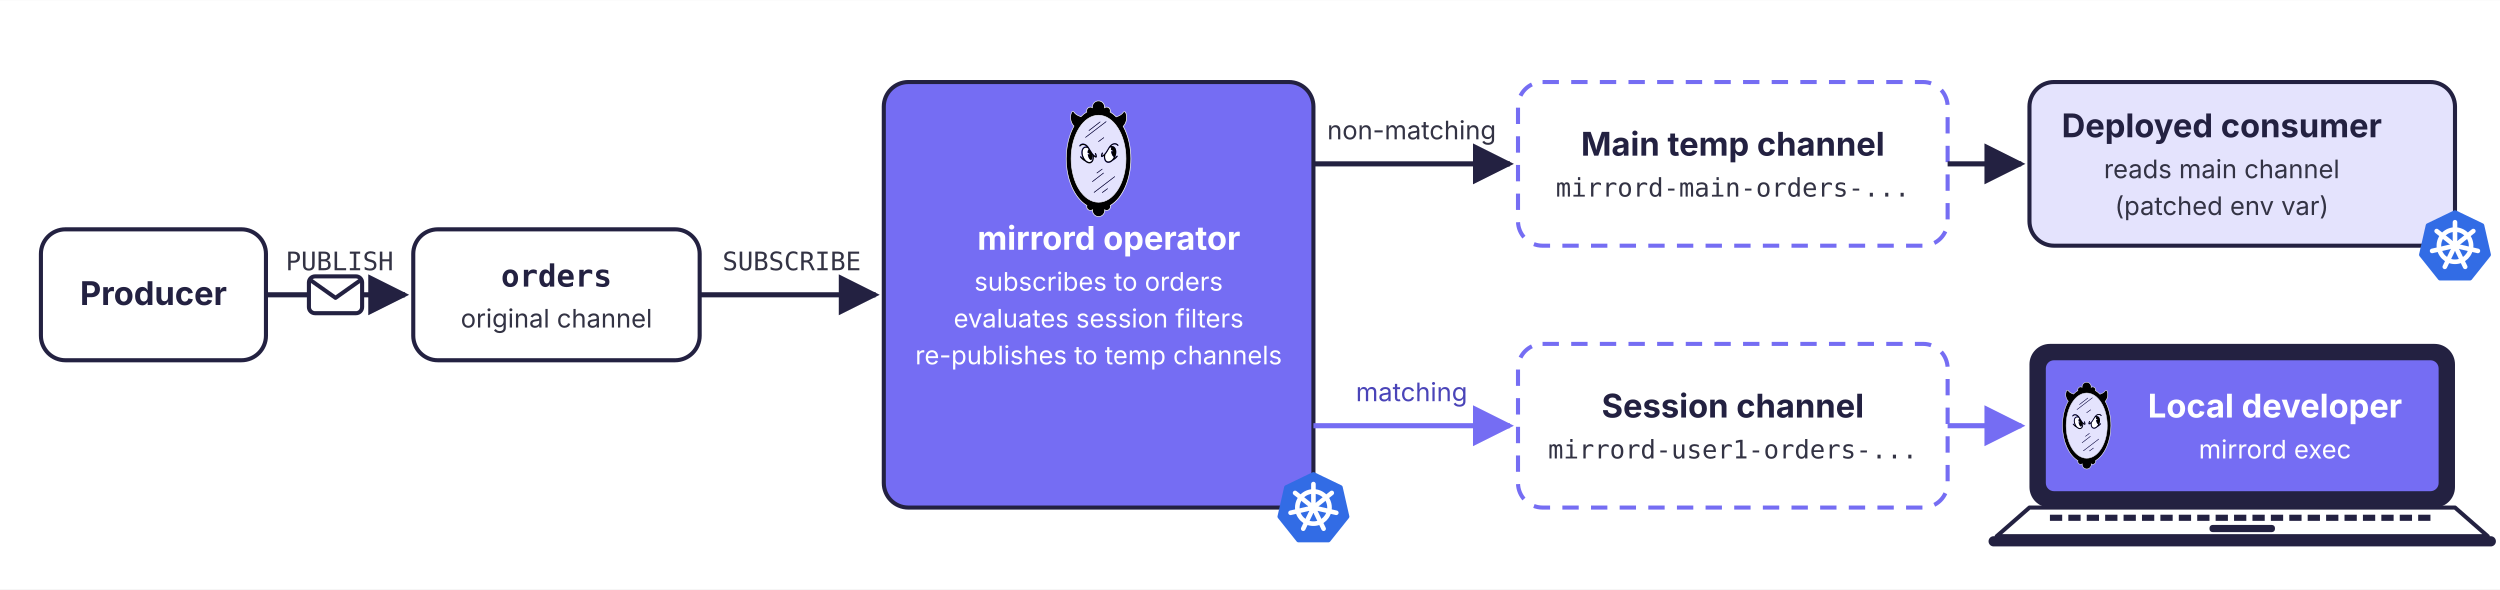
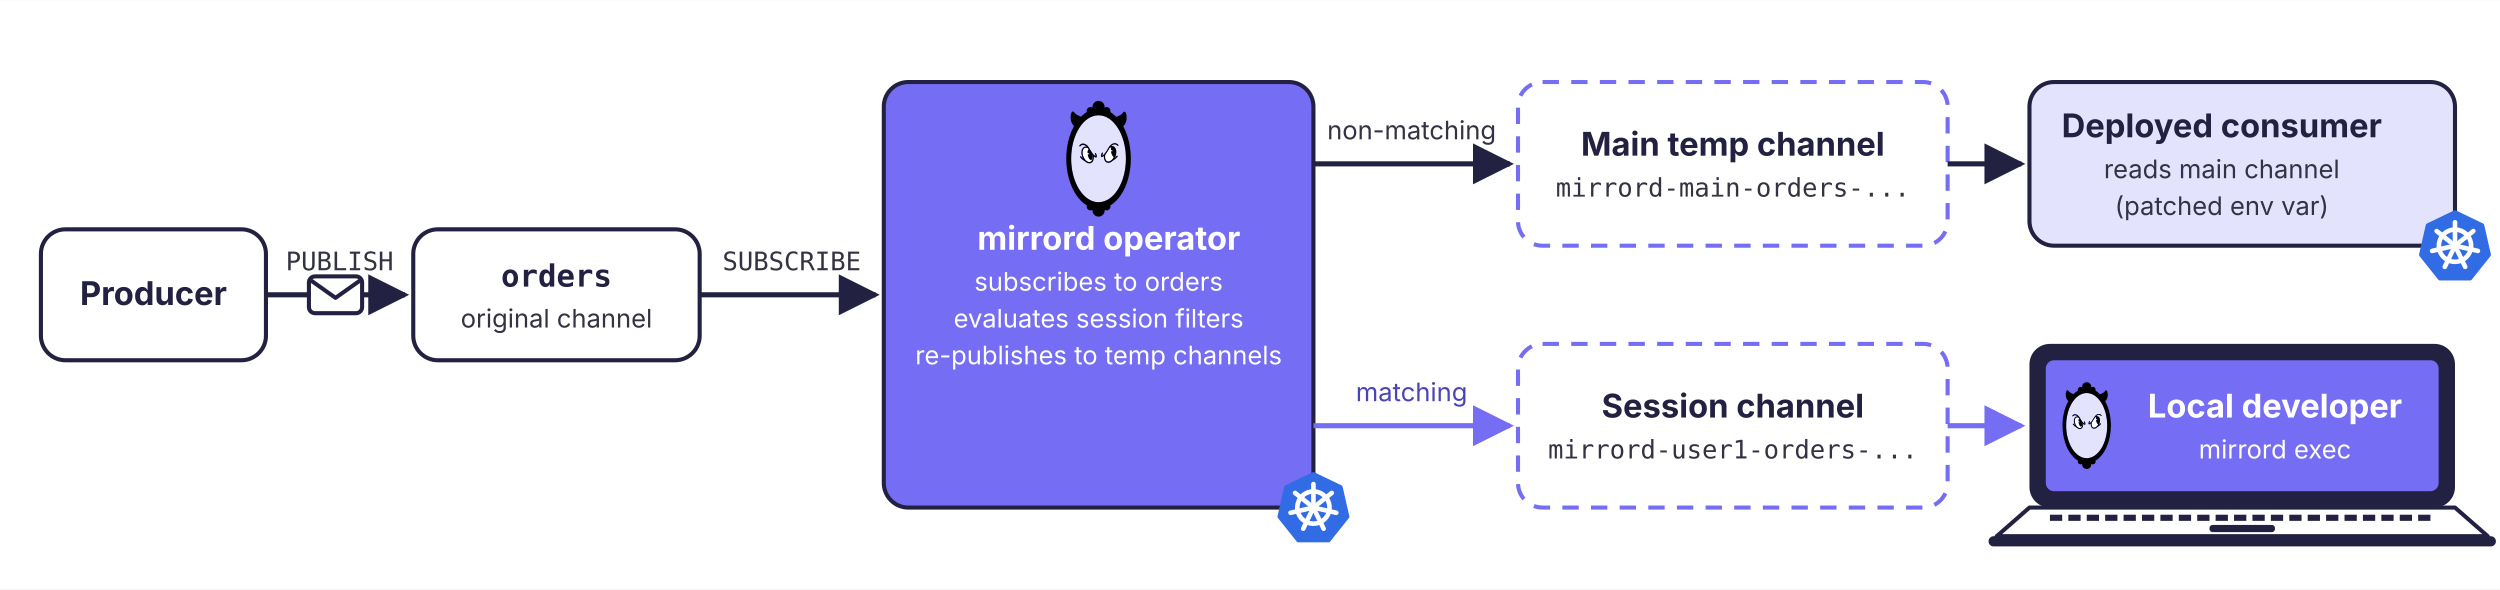
<svg xmlns="http://www.w3.org/2000/svg" viewBox="0 0 1222 288" width="1200" height="283" font-family="Inter, Helvetica, Arial, sans-serif" role="img" aria-labelledby="t d">
  <defs>
    <marker id="arrow" viewBox="0 0 10 10" refX="9" refY="5" markerWidth="8" markerHeight="8" orient="auto-start-reverse">
      <path d="M0 0 L10 5 L0 10 z" fill="#232141" />
    </marker>
    <marker id="arrow-purple" viewBox="0 0 10 10" refX="9" refY="5" markerWidth="8" markerHeight="8" orient="auto-start-reverse">
      <path d="M0 0 L10 5 L0 10 z" fill="#756DF3" />
    </marker>
    <symbol id="k8s" viewBox="0 0 32 32">
      <polygon points="16.00,1.60 27.73,7.25 30.62,19.94 22.51,30.11 9.49,30.11 1.38,19.94 4.27,7.25" fill="#326CE5" stroke="#326CE5" stroke-width="2" stroke-linejoin="round" />
      <g fill="none" stroke="#ffffff" stroke-width="2" stroke-linecap="round">
        <circle cx="16" cy="16" r="7" />
        <line x1="16.00" y1="13.40" x2="16.00" y2="5.80" />
        <line x1="18.03" y1="14.38" x2="23.97" y2="9.64" />
        <line x1="18.53" y1="16.58" x2="25.94" y2="18.27" />
        <line x1="17.13" y1="18.34" x2="20.43" y2="25.19" />
        <line x1="14.87" y1="18.34" x2="11.57" y2="25.19" />
        <line x1="13.47" y1="16.58" x2="6.06" y2="18.27" />
        <line x1="13.97" y1="14.38" x2="8.03" y2="9.64" />
      </g>
      <circle cx="16" cy="16" r="2.4" fill="#ffffff" />
    </symbol>
    <symbol id="mirrord" viewBox="97 61 391 696">
      <path fill="#ffffff" d="M255.6,387c4.1,19.1-0.9,36.1-12,40.5c-8.2,3.2-17.8,0-26.5-8.2c-0.3-0.6-0.9-0.9-1.5-1.2c0,0,0,0-0.3-0.3 c-5.5-5.6-10.5-13.2-14-22c-4.7-11.5-6.1-23.2-4.4-33.5c1.8-9.4,6.1-16.1,12.8-18.8c5.5-2.3,12.5-1.5,19.3,2.6 c1.5,2.3,2.6,4.4,3.8,6.2c-4.1,2.6-6.4,10.3-6.4,20.3l3.2,1.8l11.1,6.5l-12.5,1.5h-0.9c0.3,1.2,0.3,2.3,0.6,3.5 c3.2,17.9,12,31.1,19,29.7c6.4-1.2,9.6-14.4,7.6-30.2C255.3,386.4,255.6,386.7,255.6,387z" />
      <path fill="#ffffff" d="M384,398.4c-3.2,6.8-7.3,12.3-12,17c0,0,0,0-0.3,0c-0.6,0.3-0.9,0.9-1.2,1.2c-8.7,7.9-18.4,11.5-26.5,8.2 c-11.1-4.7-16-21.4-12-40.5c1.5-1.8,3.2-3.8,4.7-5.6c5-6.5,9-13.2,12.8-20l1.2-2.1c1.2-1.8,2-3.8,3.2-5.6c1.2-2.1,2.6-4.4,4.4-7 c3.5-2.1,6.7-3.2,9.9-3.8c-2,4.7-2.3,10.3-2.3,15.3l3.2,1.8l11.1,6.5l-12.5,1.5h-0.9c0.3,1.2,0.3,2.3,0.6,3.8 C370.5,384.6,377.5,397,384,398.4z" />
-       <path fill="#E4E3FD" d="M405,391.7c-1.5-1.2-3.8-0.9-5,0.6c-3.2,4.1-7,7.9-11.1,11.5c1.2-2.3,2.6-5,3.5-7.6 c5.3-12.6,6.7-25.8,4.7-37.3c-2.3-12-8.2-20.6-16.9-24.1c-4.1-1.8-8.8-2.1-13.7-1.2c4.4-4.4,10.2-8.5,17.5-10 c8.2-1.5,16.6,1.5,20.4,7.3c1.2,1.5,3.2,2.1,5,0.9c1.5-1.2,2-3.2,0.9-4.7c-5.5-8.2-16.6-12.3-27.4-10c-11.1,2.1-19.3,9.7-24.2,15.6 c-2,2.3-3.8,5-5.5,7.3c-2,2.9-3.5,5.6-5,8.2c-1.2,2.1-2.3,3.8-3.2,5.6l-1.2,2.1c-3.8,6.5-7.6,13.2-12.3,19.1 c-5.8,7.6-11.7,12.9-18.4,16.7c0.6-5,2-9.7,4.4-14.1c0.9-1.8,0.3-3.8-1.5-4.7c-1.7-0.9-3.8-0.3-4.7,1.5c-2.9,5.6-4.7,11.5-5.3,17.6 c0,0.9-0.3,3.5,1.5,5.6c1.2,1.2,2.3,1.8,4.1,1.8c1.5,0,2.9-0.3,4.4-1.5c2.6-1.5,5.3-3.2,7.9-5.3c-1.7,18.5,5,34.1,17.5,39.3 c2.9,1.2,5.8,1.8,8.8,1.8c8.5,0,17.5-4.4,25.4-12c11.4-6.2,21.6-14.4,29.5-24.7C406.7,395.2,406.4,392.8,405,391.7z M292.1,149.1 c90.1,0,163.6,116.6,163.6,259.6s-73.5,259.6-163.6,259.6c-90.4,0-163.6-116.6-163.6-259.6S201.9,149.1,292.1,149.1z M389.5,517.3 c0.9-0.6,0.9-1.8,0.3-2.3c-0.6-0.9-1.8-0.9-2.3-0.3l-122.5,93.7c-0.9,0.6-0.9,1.8-0.3,2.3c0.3,0.3,0.9,0.6,1.5,0.6 c0.3,0,0.9,0,1.2-0.3L389.5,517.3z M346.9,589c0.9-0.6,0.9-1.8,0.3-2.3c-0.6-0.9-1.8-0.9-2.3-0.3l-31.2,23.2 c-0.9,0.6-0.9,1.8-0.3,2.3c0.3,0.6,0.9,0.9,1.5,0.9c0.3,0,0.6-0.3,0.9-0.3L346.9,589z M338.2,189.1c0.9-0.6,0.9-1.8,0.3-2.3 c-0.6-0.9-1.8-0.9-2.3-0.3l-122.5,93.4c-0.9,0.6-0.9,1.8-0.3,2.3c0.3,0.3,0.9,0.6,1.5,0.6c0.3,0,0.9,0,0.9-0.3L338.2,189.1z M324.4,284.5c0.9-0.6,0.9-1.8,0.3-2.3c-0.6-0.9-1.7-0.9-2.3-0.3l-31.2,22.9c-0.9,0.6-0.9,1.8-0.3,2.3c0.3,0.6,0.9,0.6,1.5,0.6 c0.3,0,0.6,0,0.9-0.3L324.4,284.5z M322.7,495.9c0.9-0.6,0.9-1.8,0.3-2.3c-0.6-0.9-1.8-0.9-2.3-0.3l-66.2,50.8 c-0.9,0.6-0.9,1.8-0.3,2.3c0.3,0.3,0.9,0.6,1.5,0.6c0.3,0,0.6,0,0.9-0.3L322.7,495.9z M314.8,472.4c0.9-0.6,0.9-1.8,0.3-2.3 c-0.6-0.9-1.8-0.9-2.3-0.3L281.6,493c-0.9,0.6-0.9,1.8-0.3,2.3c0.3,0.6,0.9,0.9,1.5,0.9c0.3,0,0.9-0.3,0.9-0.3L314.8,472.4z M302.3,190.5c0.9-0.6,0.9-1.8,0.3-2.3c-0.6-0.9-1.7-0.9-2.3-0.3L234,239c-0.9,0.6-0.9,1.8-0.3,2.3c0.3,0.3,0.9,0.6,1.5,0.6 c0.3,0,0.9,0,1.2-0.3L302.3,190.5z M280.1,399.6c1.8-2.1,1.5-4.7,1.5-5.6c-0.6-6.2-2.3-12.3-5-17.9c-0.9-1.8-2.9-2.3-4.7-1.5 c-1.8,0.9-2.3,2.9-1.5,4.7c2.3,4.4,3.8,9.4,4.4,14.1c-6.4-3.8-12.5-9.4-18.4-16.7c-4.7-6.2-8.8-12.9-12.3-19.1l-1.5-2.3 c-1.2-1.8-2-3.8-3.2-5.6c-1.5-2.3-2.9-5.3-5-8.2c0,0,0,0,0-0.3c-1.5-2.3-3.5-5-5.5-7.3c-5-5.9-13.1-13.2-24.2-15.6 c-10.8-2.1-21.9,2.1-27.4,10c-1.2,1.5-0.6,3.8,0.9,4.7c1.5,1.2,3.8,0.6,4.7-0.9c4.1-5.9,12.5-8.8,20.4-7.3 c7.3,1.5,13.1,5.9,17.5,10c-4.7-0.9-9.3-0.3-13.7,1.2c-8.8,3.5-14.6,12-16.9,24.1c-2,11.5-0.3,24.7,4.7,37.3 c1.2,2.6,2.3,5.3,3.5,7.6c-4.1-3.5-7.9-7.3-11.1-11.5c-1.2-1.5-3.5-1.8-5-0.6c-1.5,1.2-1.8,3.5-0.6,5c8.2,10,18.4,18.5,29.5,24.7 c7.9,7.6,16.9,11.7,25.7,11.7c2.9,0,6.1-0.6,8.8-1.8c12.5-5.3,19-20.6,17.5-39.3c2.6,2.1,5,3.8,7.9,5.3c1.5,0.9,2.9,1.2,4.4,1.2 C277.8,401.4,279.2,400.8,280.1,399.6z" />
+       <path fill="#E4E3FD" d="M405,391.7c-1.5-1.2-3.8-0.9-5,0.6c-3.2,4.1-7,7.9-11.1,11.5c1.2-2.3,2.6-5,3.5-7.6 c5.3-12.6,6.7-25.8,4.7-37.3c-2.3-12-8.2-20.6-16.9-24.1c-4.1-1.8-8.8-2.1-13.7-1.2c4.4-4.4,10.2-8.5,17.5-10 c8.2-1.5,16.6,1.5,20.4,7.3c1.2,1.5,3.2,2.1,5,0.9c1.5-1.2,2-3.2,0.9-4.7c-5.5-8.2-16.6-12.3-27.4-10c-11.1,2.1-19.3,9.7-24.2,15.6 c-2,2.3-3.8,5-5.5,7.3c-2,2.9-3.5,5.6-5,8.2c-1.2,2.1-2.3,3.8-3.2,5.6l-1.2,2.1c-3.8,6.5-7.6,13.2-12.3,19.1 c-5.8,7.6-11.7,12.9-18.4,16.7c0.6-5,2-9.7,4.4-14.1c0.9-1.8,0.3-3.8-1.5-4.7c-1.7-0.9-3.8-0.3-4.7,1.5c-2.9,5.6-4.7,11.5-5.3,17.6 c0,0.9-0.3,3.5,1.5,5.6c1.2,1.2,2.3,1.8,4.1,1.8c1.5,0,2.9-0.3,4.4-1.5c2.6-1.5,5.3-3.2,7.9-5.3c-1.7,18.5,5,34.1,17.5,39.3 c2.9,1.2,5.8,1.8,8.8,1.8c8.5,0,17.5-4.4,25.4-12c11.4-6.2,21.6-14.4,29.5-24.7C406.7,395.2,406.4,392.8,405,391.7z M292.1,149.1 c90.1,0,163.6,116.6,163.6,259.6s-73.5,259.6-163.6,259.6c-90.4,0-163.6-116.6-163.6-259.6S201.9,149.1,292.1,149.1z M280.1,399.6c1.8-2.1,1.5-4.7,1.5-5.6c-0.6-6.2-2.3-12.3-5-17.9c-0.9-1.8-2.9-2.3-4.7-1.5 c-1.8,0.9-2.3,2.9-1.5,4.7c2.3,4.4,3.8,9.4,4.4,14.1c-6.4-3.8-12.5-9.4-18.4-16.7c-4.7-6.2-8.8-12.9-12.3-19.1l-1.5-2.3 c-1.2-1.8-2-3.8-3.2-5.6c-1.5-2.3-2.9-5.3-5-8.2c0,0,0,0,0-0.3c-1.5-2.3-3.5-5-5.5-7.3c-5-5.9-13.1-13.2-24.2-15.6 c-10.8-2.1-21.9,2.1-27.4,10c-1.2,1.5-0.6,3.8,0.9,4.7c1.5,1.2,3.8,0.6,4.7-0.9c4.1-5.9,12.5-8.8,20.4-7.3 c7.3,1.5,13.1,5.9,17.5,10c-4.7-0.9-9.3-0.3-13.7,1.2c-8.8,3.5-14.6,12-16.9,24.1c-2,11.5-0.3,24.7,4.7,37.3 c1.2,2.6,2.3,5.3,3.5,7.6c-4.1-3.5-7.9-7.3-11.1-11.5c-1.2-1.5-3.5-1.8-5-0.6c-1.5,1.2-1.8,3.5-0.6,5c8.2,10,18.4,18.5,29.5,24.7 c7.9,7.6,16.9,11.7,25.7,11.7c2.9,0,6.1-0.6,8.8-1.8c12.5-5.3,19-20.6,17.5-39.3c2.6,2.1,5,3.8,7.9,5.3c1.5,0.9,2.9,1.2,4.4,1.2 C277.8,401.4,279.2,400.8,280.1,399.6z" />
      <path d="M439.4,215.2c29.5,54,45.5,122.4,45.5,193.8c0,123.6-49,234.9-122.8,279.2c0.6,2.1,1.2,4.4,1.2,6.8 c0,12.3-10.2,22.6-22.5,22.6c-4.4,0-8.8-1.2-12.3-3.5c0.3,1.2,0.3,2.6,0.3,3.8c0,20.3-16.3,36.7-36.5,36.7s-36.5-16.4-36.5-36.7 c0-1.2,0-2.6,0.3-3.8c-3.5,2.3-7.9,3.5-12.3,3.5c-12.3,0-22.5-10-22.5-22.6c0-2.3,0.3-4.7,1.2-6.8C148.6,643.6,99.3,532.3,99.3,409 c0-71.9,16.3-140.9,46.4-195.3c-1.5-0.9-2.3-2.1-3.5-3.2c-9.9-11.2-15.5-26.4-16.9-42.6c-0.6-11.5,0.9-23.2,5-33.8 c0.6-1.8,2.6-6.8,7.6-7.3c5.3-0.6,8.5,3.8,11.4,7.9c1.2,1.5,2.3,2.9,2.9,3.8c5.5,5.3,12.5,9.7,21.6,13.8c4.4,2.1,9,3.8,13.4,5.3 c11.1-11.2,22.8-20.6,35-27.9c-0.6-2.3-1.2-4.4-1.2-6.8c0-12.3,10.2-22.6,22.5-22.6c4.4,0,8.8,1.2,12.3,3.5c0-1.2-0.3-2.6-0.3-3.8 c0-20.3,16.3-36.7,36.5-36.7c20.1,0,36.5,16.4,36.5,36.7c0,1.2,0,2.6-0.3,3.8c3.5-2.3,7.9-3.5,12.3-3.5c12.5,0,22.5,10.3,22.5,22.6 c0,2.3-0.3,4.7-1.2,6.8c12.5,7.6,24.8,17.3,36.2,29.1c4.7-1.5,9-3.2,13.7-5.3c9-4.1,16-8.5,21.6-13.8c0.9-0.9,2-2.3,2.9-3.8 c2.9-4.1,6.1-8.5,11.4-7.9c5,0.6,7,5.6,7.6,7.3c4.1,10.6,5.5,22.3,4.7,33.8c-1.2,15.9-7,31.4-16.9,42.6 C442.3,212.6,441.1,214,439.4,215.2z M455.7,409c0-143.3-73.5-259.6-163.6-259.6c-90.4,0-163.6,116.6-163.6,259.6 c0,143,73.5,259.6,163.6,259.6C382.5,668.6,455.7,552,455.7,409z" />
-       <path fill="#ffffff" d="M292.4,756.6c-21.2,0-38.5-17.4-38.5-38.7c0-0.1,0-0.2,0-0.3c-3,1.3-6.5,2-10,2c-13.5,0-24.5-11-24.5-24.6 c0-2.2,0.2-4.2,0.7-5.9c-36.1-22.2-66.8-60.3-88.9-110.2C109,528.5,97.3,469.7,97.3,409c0-71.5,16.3-140.6,45.8-194.7 c-0.6-0.5-1.1-1-1.5-1.5c-0.3-0.3-0.5-0.6-0.8-0.8l-0.1-0.1c-9.7-10.9-15.9-26.4-17.4-43.7c-0.6-12.5,1.1-24.4,5.1-34.7 c0.8-2.3,3.2-7.9,9.2-8.6c6.5-0.7,10.4,4.7,13.2,8.7c1.1,1.4,2.2,2.8,2.9,3.7c5.3,5,11.9,9.2,20.9,13.3c3.5,1.7,7.6,3.3,12.1,4.8 c10.7-10.7,21.9-19.6,33.2-26.5c-0.5-1.9-0.9-3.7-0.9-5.8c0-13.3,11.2-24.6,24.5-24.6c3.5,0,6.9,0.7,10,2c0-0.1,0-0.2,0-0.3 c0-21.3,17.3-38.7,38.5-38.7c21.2,0,38.5,17.4,38.5,38.7c0,0.1,0,0.2,0,0.3c3-1.3,6.5-2,10-2c13.5,0,24.5,11,24.5,24.6 c0,2.2-0.2,4.2-0.7,5.9c12.2,7.6,23.8,16.9,34.3,27.6c3.7-1.2,7.6-2.7,12.3-4.8c9-4.1,15.7-8.4,21-13.4c0.7-0.7,1.8-2,2.6-3.4 l0.1-0.1c2.8-4,6.7-9.5,13.2-8.8c6,0.7,8.5,6.3,9.3,8.7c4,10.4,5.7,22.4,4.8,34.5c-1.2,16.6-7.5,32.4-17.2,43.5c-0.4,1-1.3,2-2.4,3 c29,53.9,44.9,122.4,44.9,193.3c0,60.9-11.7,119.7-33.9,170.2c-22,49.9-52.6,87.9-88.6,110c0.5,1.9,0.8,3.8,0.8,5.8 c0,13.3-11.2,24.6-24.5,24.6c-3.5,0-6.9-0.7-10-2c0,0.1,0,0.2,0,0.3C330.8,739.2,313.6,756.6,292.4,756.6z M259.4,709.5l-1.2,5 c-0.2,0.9-0.2,2.3-0.2,3.3c0,19.1,15.5,34.7,34.5,34.7s34.5-15.6,34.5-34.7c0-1.1,0-2.4-0.2-3.3l-1.2-5l4.3,2.9 c3.1,2.1,7,3.2,11.1,3.2c11.1,0,20.5-9.4,20.5-20.6c0-2.1-0.5-4.2-1.1-6.2l-0.4-1.5l1.3-0.8c72.9-43.8,121.8-155.3,121.8-277.5 c0-70.8-16.1-139.3-45.3-192.8l-0.9-1.6l1.5-1c1.6-1.1,2.3-2.2,2.4-2.5l0.1-0.4l0.3-0.3c9.3-10.4,15.2-25.5,16.4-41.4 c0.9-11.6-0.7-22.9-4.5-32.9c-0.6-1.7-2.3-5.6-6-6.1c-3.8-0.4-6.3,2.6-9.5,7c-0.9,1.5-2.1,3-3.2,4.1c-5.7,5.4-12.7,9.9-22.2,14.2 c-5.4,2.4-9.7,4-13.9,5.4l-1.2,0.4l-0.9-0.9c-10.9-11.3-23-21-35.8-28.8l-1.5-0.9l0.7-1.6c0.7-1.6,1-3.5,1-6 c0-11.4-9.2-20.6-20.5-20.6c-4.1,0-8.1,1.1-11.1,3.2l-4.3,2.9l1.2-5c0.2-0.9,0.2-2.3,0.2-3.3c0-19.1-15.5-34.7-34.5-34.7 c-19,0-34.5,15.6-34.5,34.7c0,0.5,0.1,1.1,0.1,1.7c0.1,0.7,0.2,1.4,0.2,2.1v3.8l-3.1-2.1c-3.1-2.1-7-3.2-11.1-3.2 c-11.1,0-20.5,9.4-20.5,20.6c0,1.9,0.4,3.6,0.9,5.6l0.5,2.1l-1.3,0.8c-11.8,7.1-23.5,16.4-34.6,27.6l-0.9,0.9l-1.2-0.4 c-5.1-1.7-9.7-3.5-13.6-5.4c-9.5-4.3-16.5-8.8-22.1-14.2l-0.2-0.2l-0.1-0.2c-0.5-0.8-1.7-2.2-2.8-3.6l-0.1-0.1 c-3.1-4.4-5.7-7.5-9.5-7.1c-3.7,0.4-5.4,4.3-5.9,6c-3.8,9.8-5.5,21.2-4.9,33c1.5,16.4,7.3,31.1,16.4,41.3c0.3,0.3,0.6,0.6,0.9,0.9 c0.7,0.8,1.4,1.5,2.2,2l1.6,1l-0.9,1.7c-29.7,53.8-46.1,122.8-46.1,194.3c0,121.9,49.2,233.4,122.4,277.5l1.5,0.9l-0.7,1.6 c-0.7,1.6-1,3.5-1,6c0,11.4,9.2,20.6,20.5,20.6c4.1,0,8.1-1.1,11.1-3.2L259.4,709.5z M292.1,670.6c-91.3,0-165.6-117.3-165.6-261.6 s74.3-261.6,165.6-261.6c91.3,0,165.6,117.3,165.6,261.6S383.4,670.6,292.1,670.6z M292.1,151.4c-89.1,0-161.6,115.5-161.6,257.6 c0,68.8,16.9,133.5,47.7,182.3c30.6,48.5,71,75.2,113.9,75.2c89.1,0,161.6-115.5,161.6-257.6C453.7,267,381.2,151.4,292.1,151.4z" />
-       <path d="M344.9,586.3c0.9-0.6,1.7-0.3,2.3,0.3c0.6,0.9,0.3,1.8-0.3,2.3l-31.2,23.2c-0.3,0.3-0.6,0.3-0.9,0.3 c-0.6,0-1.2-0.3-1.5-0.9c-0.6-0.9-0.3-1.8,0.3-2.3L344.9,586.3z" />
      <path d="M372,415.5c4.4-4.4,8.5-10.3,12-17c-6.4-1.8-13.4-13.8-16.3-29.7c-0.3-1.2-0.6-2.3-0.6-3.8h0.9l12.5-1.5l-11.1-6.5 l-3.2-1.8c0-5,0.3-10.6,2.3-15.3c-3.2,0.6-6.7,1.8-9.9,3.8c-1.8,2.3-3.2,5-4.4,7c-1.2,2.1-2.3,3.8-3.2,5.6l-1.2,2.1 c-3.8,6.5-7.9,13.5-12.8,20c-1.5,2.1-3.2,3.8-4.7,5.6c-4.1,19.1,0.9,35.8,12,40.5c8.2,3.2,17.8-0.3,26.5-8.2 C370.8,416.3,371.4,415.8,372,415.5z M410.5,326.8c1.2,1.5,0.9,3.8-0.9,4.7c-1.5,1.2-3.8,0.9-5-0.9c-4.1-5.9-12.5-8.8-20.4-7.3 c-7.3,1.5-13.1,5.9-17.5,10c4.7-0.9,9.3-0.3,13.7,1.2c8.8,3.5,14.9,12,16.9,24.1c2,11.5,0.3,24.7-4.7,37.3 c-1.2,2.6-2.3,5.3-3.5,7.6c4.1-3.5,7.9-7.3,11.1-11.5c1.2-1.5,3.5-1.8,5-0.6c1.5,1.2,1.7,3.5,0.6,5c-8.2,10.3-18.4,18.5-29.5,24.7 c-7.9,7.6-16.9,12-25.4,12c-3.2,0-6.1-0.6-8.8-1.8c-12.5-5.3-19-20.6-17.5-39.3c-2.6,2.1-5.3,3.8-7.9,5.3c-1.5,0.9-3.2,1.5-4.4,1.5 c-1.5,0-2.9-0.6-4.1-1.8c-1.7-2.1-1.5-4.7-1.5-5.6c0.6-6.2,2.3-12,5.3-17.6c0.9-1.8,2.9-2.3,4.7-1.5c1.8,0.9,2.3,2.9,1.5,4.7 c-2.3,4.4-3.8,9.4-4.4,14.1c6.4-3.8,12.5-9.4,18.4-16.7c4.7-6.2,8.8-12.6,12.3-19.1l1.2-2.1c1.2-2.1,2.3-3.8,3.2-5.6 c1.5-2.3,2.9-5.3,5-8.2c1.8-2.3,3.5-5,5.5-7.3c5-5.9,13.4-13.2,24.2-15.6C393.9,314.5,405,318.6,410.5,326.8z" />
-       <path d="M324.4,284.5l-31.5,23.2c-0.3,0.3-0.6,0.3-0.9,0.3c-0.6,0-1.2-0.3-1.5-0.6c-0.6-0.9-0.3-1.8,0.3-2.3l31.2-23.2 c0.9-0.6,1.7-0.3,2.3,0.3C325.6,282.7,325.3,283.9,324.4,284.5z" />
-       <path d="M312.8,469.5c0.9-0.6,1.8-0.3,2.3,0.3c0.6,0.9,0.3,1.8-0.3,2.3l-31.2,23.2c-0.3,0.3-0.6,0.3-0.9,0.3 c-0.6,0-1.2-0.3-1.5-0.9c-0.6-0.9-0.3-1.8,0.3-2.3L312.8,469.5z" />
-       <path d="M387.5,514.7c0.9-0.6,1.8-0.3,2.3,0.3c0.6,0.9,0.3,1.8-0.3,2.3L267,611c-0.3,0.3-0.6,0.3-1.2,0.3c-0.6,0-1.2-0.3-1.5-0.6 c-0.6-0.9-0.6-1.8,0.3-2.3L387.5,514.7z" />
-       <path d="M320.7,493c0.9-0.6,1.8-0.3,2.3,0.3c0.6,0.9,0.6,1.8-0.3,2.3l-66.2,51.1c-0.3,0.3-0.6,0.3-0.9,0.3c-0.6,0-1.2-0.3-1.5-0.6 c-0.6-0.9-0.6-1.8,0.3-2.3L320.7,493z" />
-       <path d="M300.2,187.9c0.9-0.6,1.7-0.3,2.3,0.3c0.6,0.9,0.6,1.8-0.3,2.3l-65.9,51.1c-0.3,0.3-0.6,0.3-1.2,0.3 c-0.6,0-0.9-0.3-1.5-0.6c-0.6-0.9-0.3-1.8,0.3-2.3L300.2,187.9z" />
-       <path d="M213.6,279.8l122.5-93.7c0.6-0.6,1.8-0.3,2.3,0.3c0.6,0.9,0.3,1.8-0.3,2.3l-122.5,93.7c-0.3,0.3-0.6,0.3-0.9,0.3 c-0.6,0-1.2-0.3-1.5-0.6C212.7,281.6,212.7,280.4,213.6,279.8z" />
      <path d="M243.9,427.5c11.1-4.4,16-21.4,12-40.5c-0.3-0.3-0.6-0.6-0.9-0.9c2,15.9-1.2,29.1-7.6,30.2c-7.3,1.5-15.8-12-19-29.7 c-0.3-1.2-0.3-2.3-0.6-3.5h0.9l12.5-1.5l-11.1-6.5l-3.2-1.8c0-10,2.3-17.6,6.4-20.3c-1.2-2.1-2.3-4.1-3.8-6.2 c-7-4.1-13.7-5-19.3-2.6c-6.4,2.6-11.1,9.4-12.8,18.8c-1.8,10-0.3,22,4.4,33.5c3.5,8.8,8.5,16.4,14,22c0,0,0.3,0,0.3,0.3 c0.6,0.3,1.2,0.9,1.5,1.2C225.9,427.2,235.8,430.7,243.9,427.5z M204.9,319.1c11.1,2.1,19.3,9.7,24.2,15.6c2,2.3,3.8,5,5.5,7.3 c0,0,0,0,0,0.3c2,2.9,3.5,5.6,5,8.2c1.2,1.8,2,3.5,3.2,5.6l1.5,2.3c3.8,6.5,7.6,12.9,12.3,19.1c5.8,7.3,11.7,12.9,18.4,16.7 c-0.6-5-2-9.7-4.4-14.1c-0.9-1.8-0.3-3.8,1.5-4.7c1.8-0.9,3.8-0.3,4.7,1.5c2.9,5.6,4.7,11.5,5,17.9c0,0.9,0.3,3.5-1.5,5.6 c-1.2,1.2-2.6,1.8-4.1,1.8c-1.5,0-2.9-0.6-4.4-1.2c-2.6-1.5-5.3-3.2-7.9-5.3c1.7,18.5-5,34.1-17.5,39.3c-2.9,1.2-5.8,1.8-8.8,1.8 c-8.5,0-17.5-4.4-25.7-11.7c-11.4-6.2-21.6-14.7-29.5-24.7c-1.2-1.5-0.9-3.8,0.6-5c1.5-1.2,3.8-0.9,5,0.6c3.2,4.1,7,7.9,11.1,11.5 c-1.2-2.3-2.6-5-3.5-7.6c-5-12.6-6.7-25.8-4.7-37.3c2-12,8.2-20.6,16.9-24.1c4.1-1.8,8.8-2.1,13.7-1.2c-4.4-4.4-10.2-8.8-17.5-10 c-8.2-1.5-16.6,1.5-20.4,7.3c-1.2,1.5-3.2,2.1-4.7,0.9c-1.5-1.2-2-3.2-0.9-4.7C183,320.9,194.1,317.1,204.9,319.1z" />
    </symbol>
    <symbol id="envelope" viewBox="0 0 28 20">
      <rect x="1" y="1" width="26" height="18" rx="3" fill="#ffffff" stroke="#232141" stroke-width="2" />
      <path d="M2 3 L14 11.5 L26 3" fill="none" stroke="#232141" stroke-width="2" stroke-linejoin="round" />
    </symbol>
  </defs>
  <rect x="0" y="0" width="1222" height="288" fill="#ffffff" />
  <rect x="20" y="112" width="110" height="64" rx="12" fill="#ffffff" stroke="#232141" stroke-width="2" />
  <text x="75" y="149" font-size="16" font-weight="700" fill="#232141" text-anchor="middle">Producer</text>
  <line x1="130" y1="144" x2="198" y2="144" stroke="#232141" stroke-width="2.5" marker-end="url(#arrow)" />
  <text x="166" y="132" font-size="12.5" font-family="Menlo, Consolas, monospace" fill="#333344" text-anchor="middle">PUBLISH</text>
  <rect x="202" y="112" width="140" height="64" rx="12" fill="#ffffff" stroke="#232141" stroke-width="2" />
  <text x="272" y="140" font-size="15" font-weight="700" font-family="Menlo, Consolas, monospace" fill="#232141" text-anchor="middle">orders</text>
  <text x="272" y="160" font-size="12.5" fill="#333344" text-anchor="middle">original channel</text>
  <line x1="342" y1="144" x2="428" y2="144" stroke="#232141" stroke-width="2.5" marker-end="url(#arrow)" />
  <text x="387" y="132" font-size="12.5" font-family="Menlo, Consolas, monospace" fill="#333344" text-anchor="middle">SUBSCRIBE</text>
  <rect x="432" y="40" width="210" height="208" rx="12" fill="#756DF3" stroke="#232141" stroke-width="2" />
  <use href="#mirrord" x="521.0" y="49.0" width="32.0" height="57.0" />
  <text x="542.0" y="122" font-size="16" font-weight="700" fill="#ffffff" text-anchor="middle">mirrord operator</text>
  <text x="537" y="142" font-size="12.5" fill="#ffffff" text-anchor="middle">subscribes to orders</text>
  <text x="537" y="160" font-size="12.5" fill="#ffffff" text-anchor="middle">evaluates session filters</text>
  <text x="537" y="178" font-size="12.5" fill="#ffffff" text-anchor="middle">re-publishes to temp channels</text>
  <line x1="642" y1="80" x2="738" y2="80" stroke="#232141" stroke-width="2.5" marker-end="url(#arrow)" />
  <text x="690" y="68" font-size="12.5" fill="#333344" text-anchor="middle">non-matching</text>
  <rect x="742" y="40" width="210" height="80" rx="12" fill="#ffffff" stroke="#756DF3" stroke-width="2" stroke-dasharray="8 6" />
  <text x="847" y="76" font-size="16" font-weight="700" fill="#232141" text-anchor="middle">Main temp channel</text>
  <text x="847" y="96" font-size="12.5" font-family="Menlo, Consolas, monospace" fill="#333344" text-anchor="middle">mirrord-main-orders-...</text>
  <line x1="952" y1="80" x2="988" y2="80" stroke="#232141" stroke-width="2.5" marker-end="url(#arrow)" />
  <rect x="992" y="40" width="208" height="80" rx="12" fill="#E4E3FD" stroke="#232141" stroke-width="2" />
  <text x="1086" y="67" font-size="16" font-weight="700" fill="#232141" text-anchor="middle">Deployed consumer</text>
  <text x="1086" y="87" font-size="12.5" fill="#333344" text-anchor="middle">reads main channel</text>
  <text x="1086" y="105" font-size="12.5" fill="#333344" text-anchor="middle">(patched env var)</text>
  <line x1="642" y1="208" x2="738" y2="208" stroke="#756DF3" stroke-width="2.5" marker-end="url(#arrow-purple)" />
  <text x="690" y="196" font-size="12.5" fill="#4a44b8" text-anchor="middle">matching</text>
  <rect x="742" y="168" width="210" height="80" rx="12" fill="#ffffff" stroke="#756DF3" stroke-width="2" stroke-dasharray="8 6" />
  <text x="847" y="204" font-size="16" font-weight="700" fill="#232141" text-anchor="middle">Session channel</text>
  <text x="847" y="224" font-size="12.5" font-family="Menlo, Consolas, monospace" fill="#333344" text-anchor="middle">mirrord-user1-orders-...</text>
  <line x1="952" y1="208" x2="988" y2="208" stroke="#756DF3" stroke-width="2.5" marker-end="url(#arrow-purple)" />
  <rect x="992" y="168" width="208" height="80" rx="10" fill="#232141" />
  <rect x="1000" y="176" width="192" height="64" rx="4" fill="#756DF3" />
  <path d="M992 248 H1200 L1216 262 H976 Z" fill="#ffffff" stroke="#232141" stroke-width="2" stroke-linejoin="round" />
  <line x1="1002" y1="253" x2="1190" y2="253" stroke="#232141" stroke-width="3" stroke-dasharray="6 3" />
  <rect x="1080" y="256.5" width="32" height="3.5" rx="1.5" fill="#232141" />
  <rect x="972" y="262" width="248" height="5" rx="2.5" fill="#232141" />
  <use href="#mirrord" x="1008.0" y="186.6" width="24.0" height="42.7" />
  <text x="1112.0" y="204" font-size="16" font-weight="700" fill="#ffffff" text-anchor="middle">Local developer</text>
  <text x="1112.0" y="224" font-size="12.5" fill="#ffffff" text-anchor="middle">mirrord exec</text>
  <use href="#envelope" x="150" y="134" width="28" height="20" />
  <use href="#k8s" x="624" y="230" width="36" height="36" />
  <use href="#k8s" x="1182" y="102" width="36" height="36" />
</svg>
